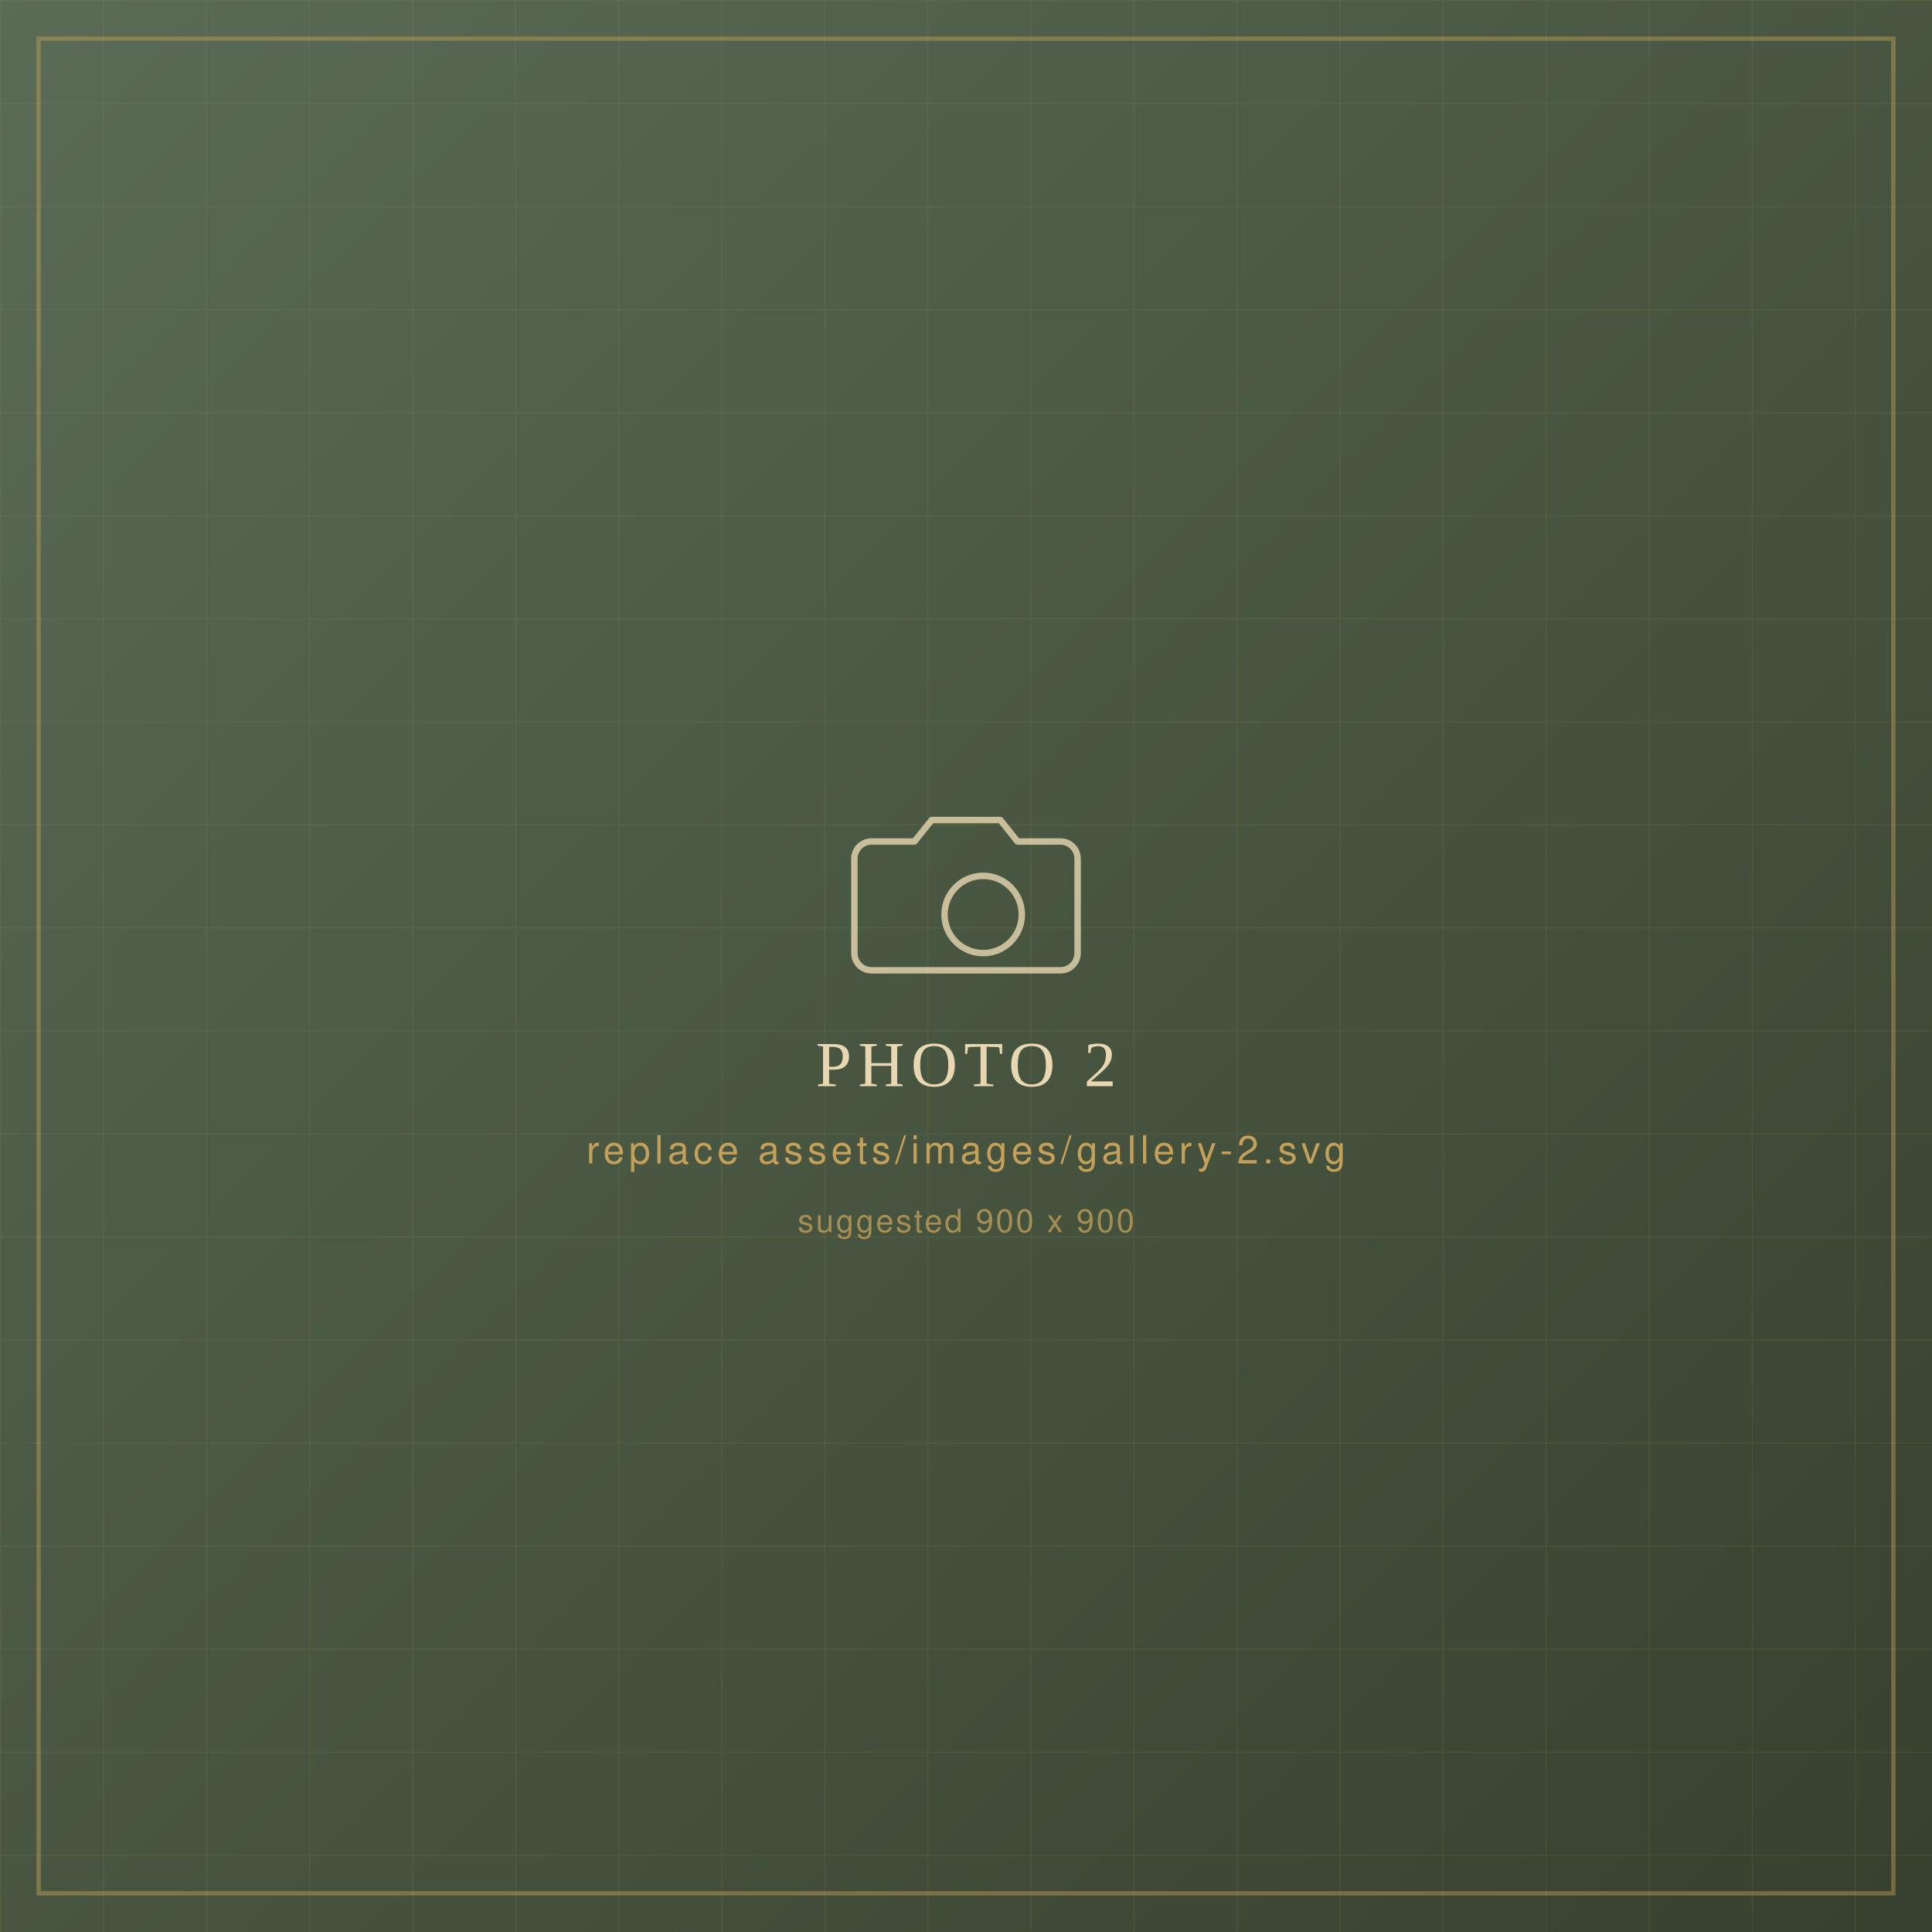
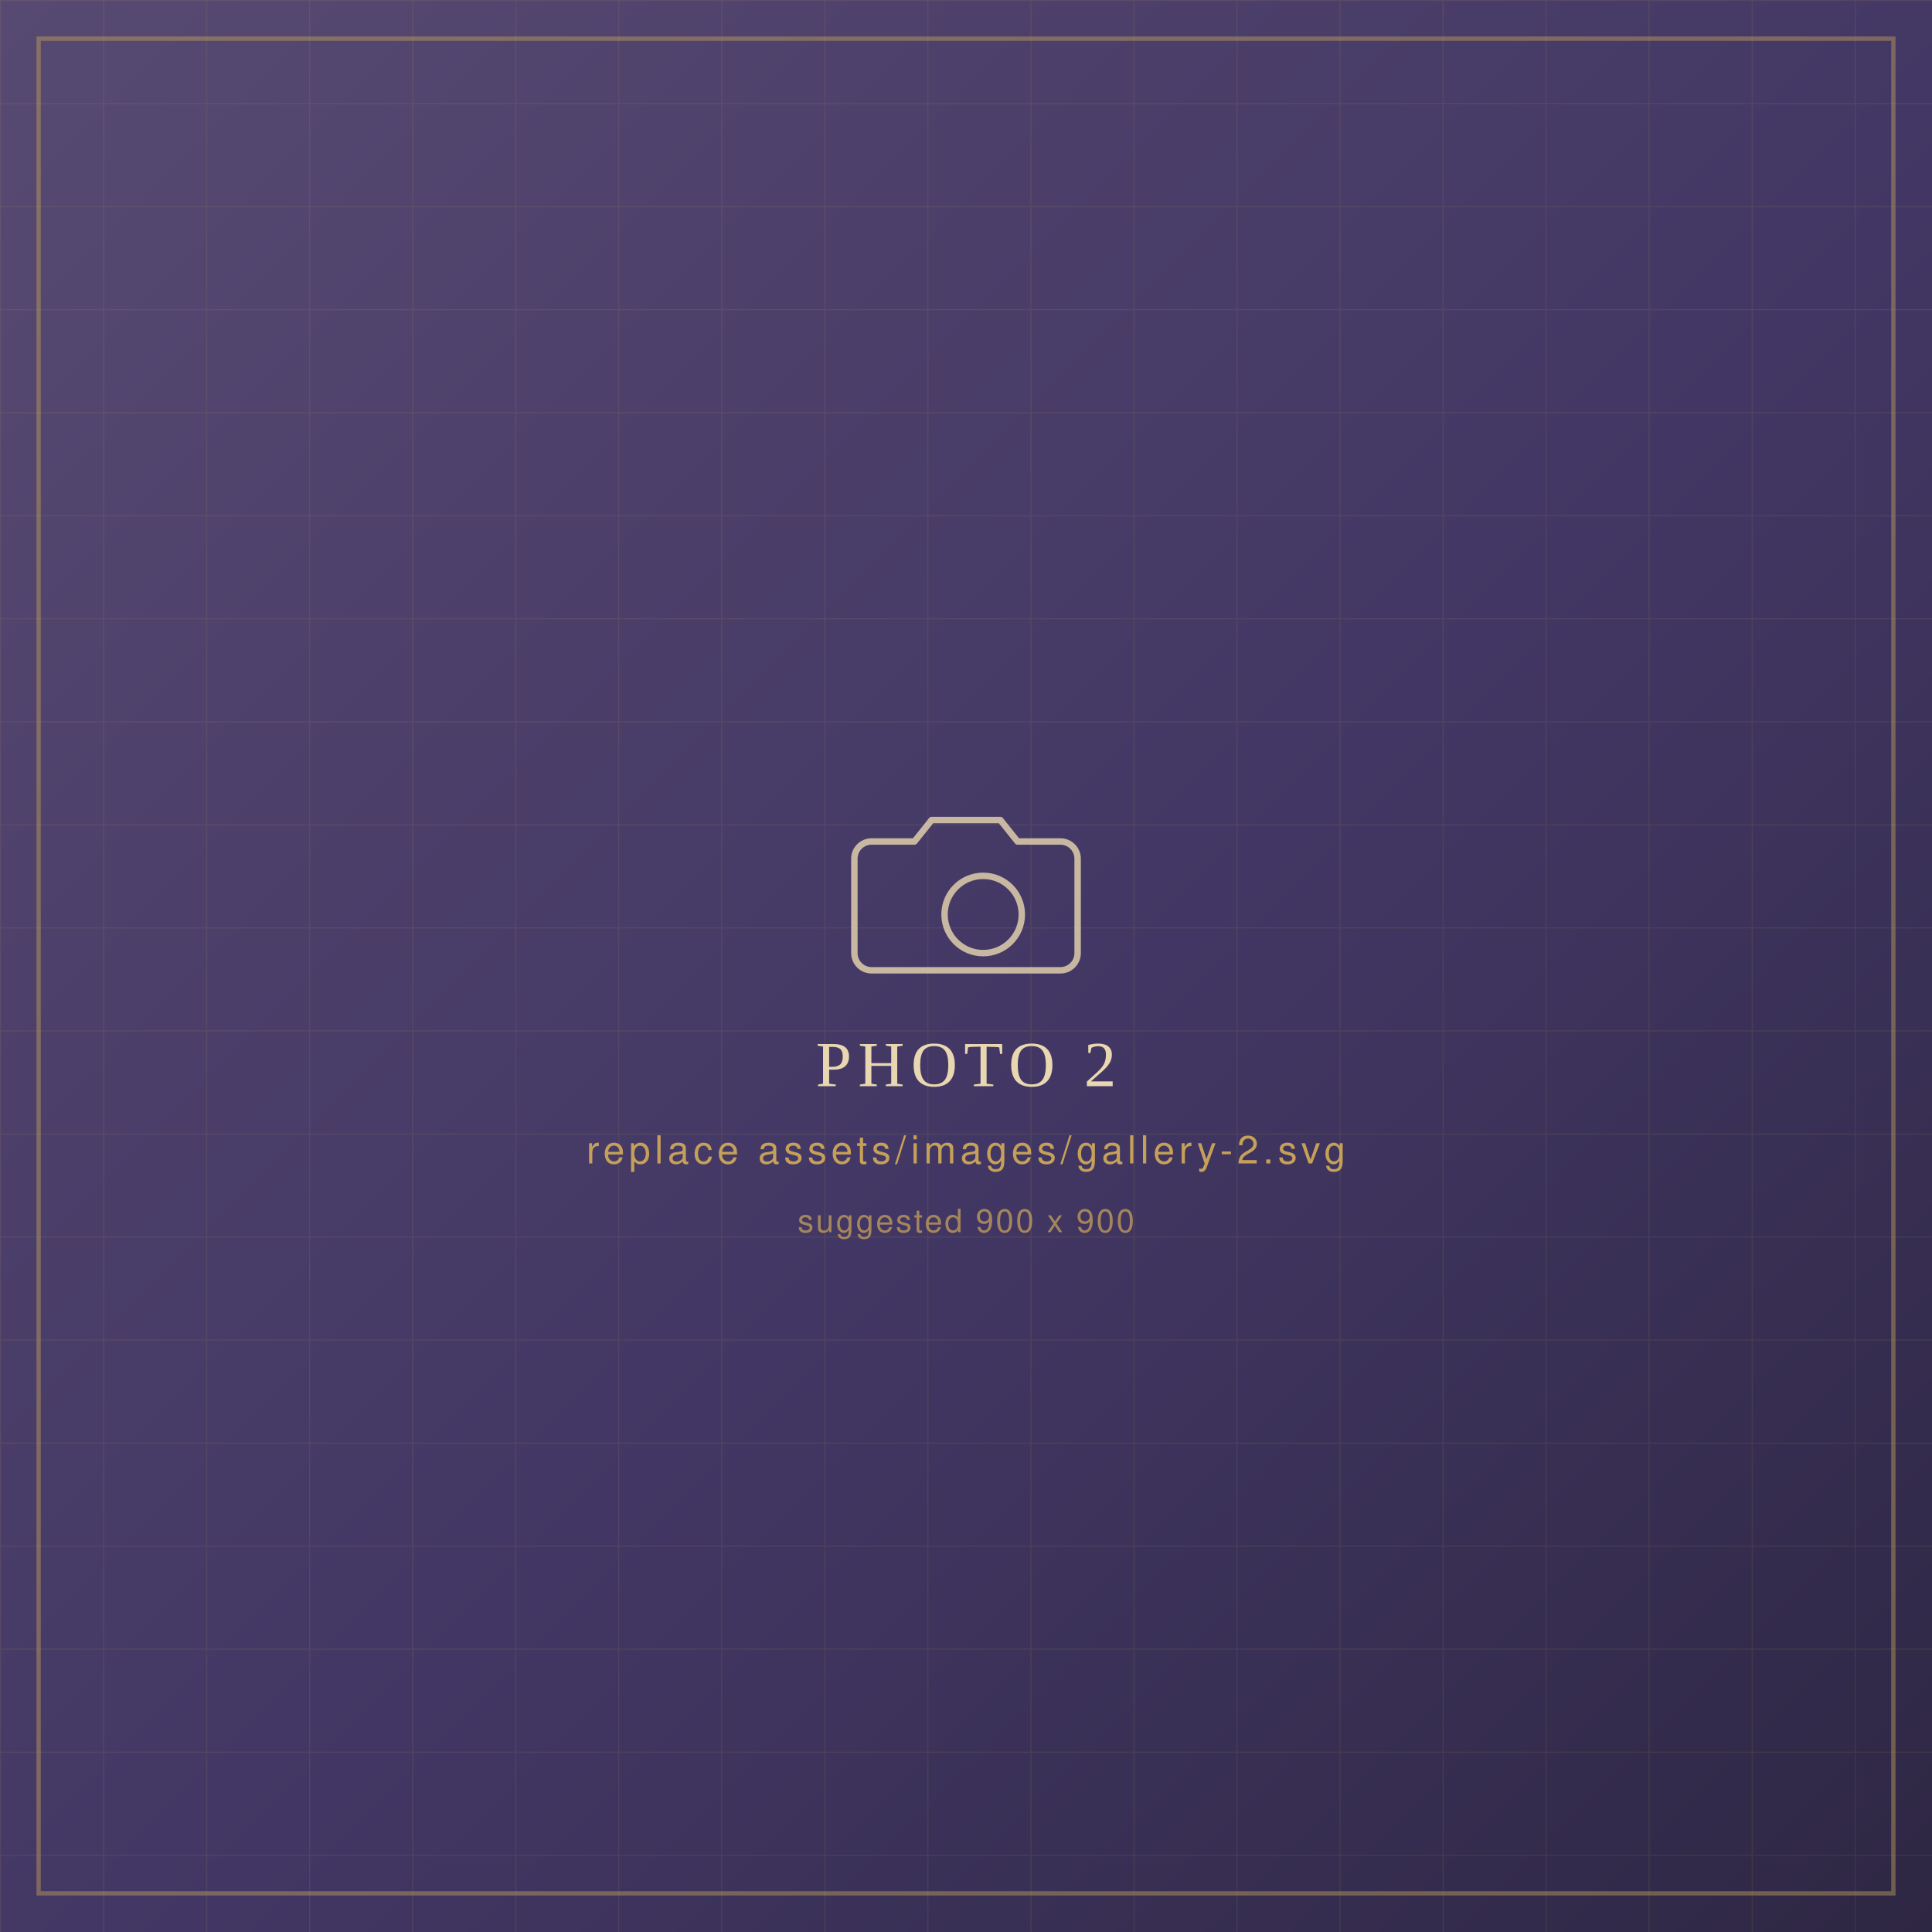
<svg xmlns="http://www.w3.org/2000/svg" viewBox="0 0 900 900" width="900" height="900" role="img" aria-label="PHOTO 2 placeholder">
  <defs>
    <linearGradient id="bg" x1="0" y1="0" x2="1" y2="1">
-       <stop offset="0" stop-color="#5A6B56" />
-       <stop offset="0.55" stop-color="#46543F" />
-       <stop offset="1" stop-color="#36402F" />
+       <stop offset="0" stop-color="#574A72" />
+       <stop offset="0.55" stop-color="#423764" />
+       <stop offset="1" stop-color="#2E2743" />
    </linearGradient>
    <pattern id="grid" width="48" height="48" patternUnits="userSpaceOnUse">
      <path d="M48 0H0V48" fill="none" stroke="#C5A059" stroke-opacity="0.12" stroke-width="1" />
    </pattern>
  </defs>
  <rect width="900" height="900" fill="url(#bg)" />
  <rect width="900" height="900" fill="url(#grid)" />
  <rect x="18" y="18" width="864" height="864" fill="none" stroke="#C5A059" stroke-opacity="0.45" stroke-width="2" />
  <g transform="translate(450 410)" fill="none" stroke="#E8D7B0" stroke-opacity="0.8" stroke-width="3" stroke-linejoin="round" stroke-linecap="round">
    <path d="M-44 -18h20l8-10h32l8 10h20a8 8 0 0 1 8 8v44a8 8 0 0 1-8 8h-88a8 8 0 0 1-8-8v-44a8 8 0 0 1 8-8z" />
    <circle cx="8" cy="16" r="18" />
  </g>
  <text x="450" y="506" text-anchor="middle" fill="#E8D7B0" font-family="Georgia, 'Times New Roman', serif" font-size="30" letter-spacing="3">PHOTO 2</text>
  <text x="450" y="542" text-anchor="middle" fill="#C5A059" font-family="Helvetica, Arial, sans-serif" font-size="18" letter-spacing="2">replace assets/images/gallery-2.svg</text>
  <text x="450" y="574" text-anchor="middle" fill="#C5A059" fill-opacity="0.75" font-family="Helvetica, Arial, sans-serif" font-size="15" letter-spacing="1">suggested 900 x 900</text>
</svg>
